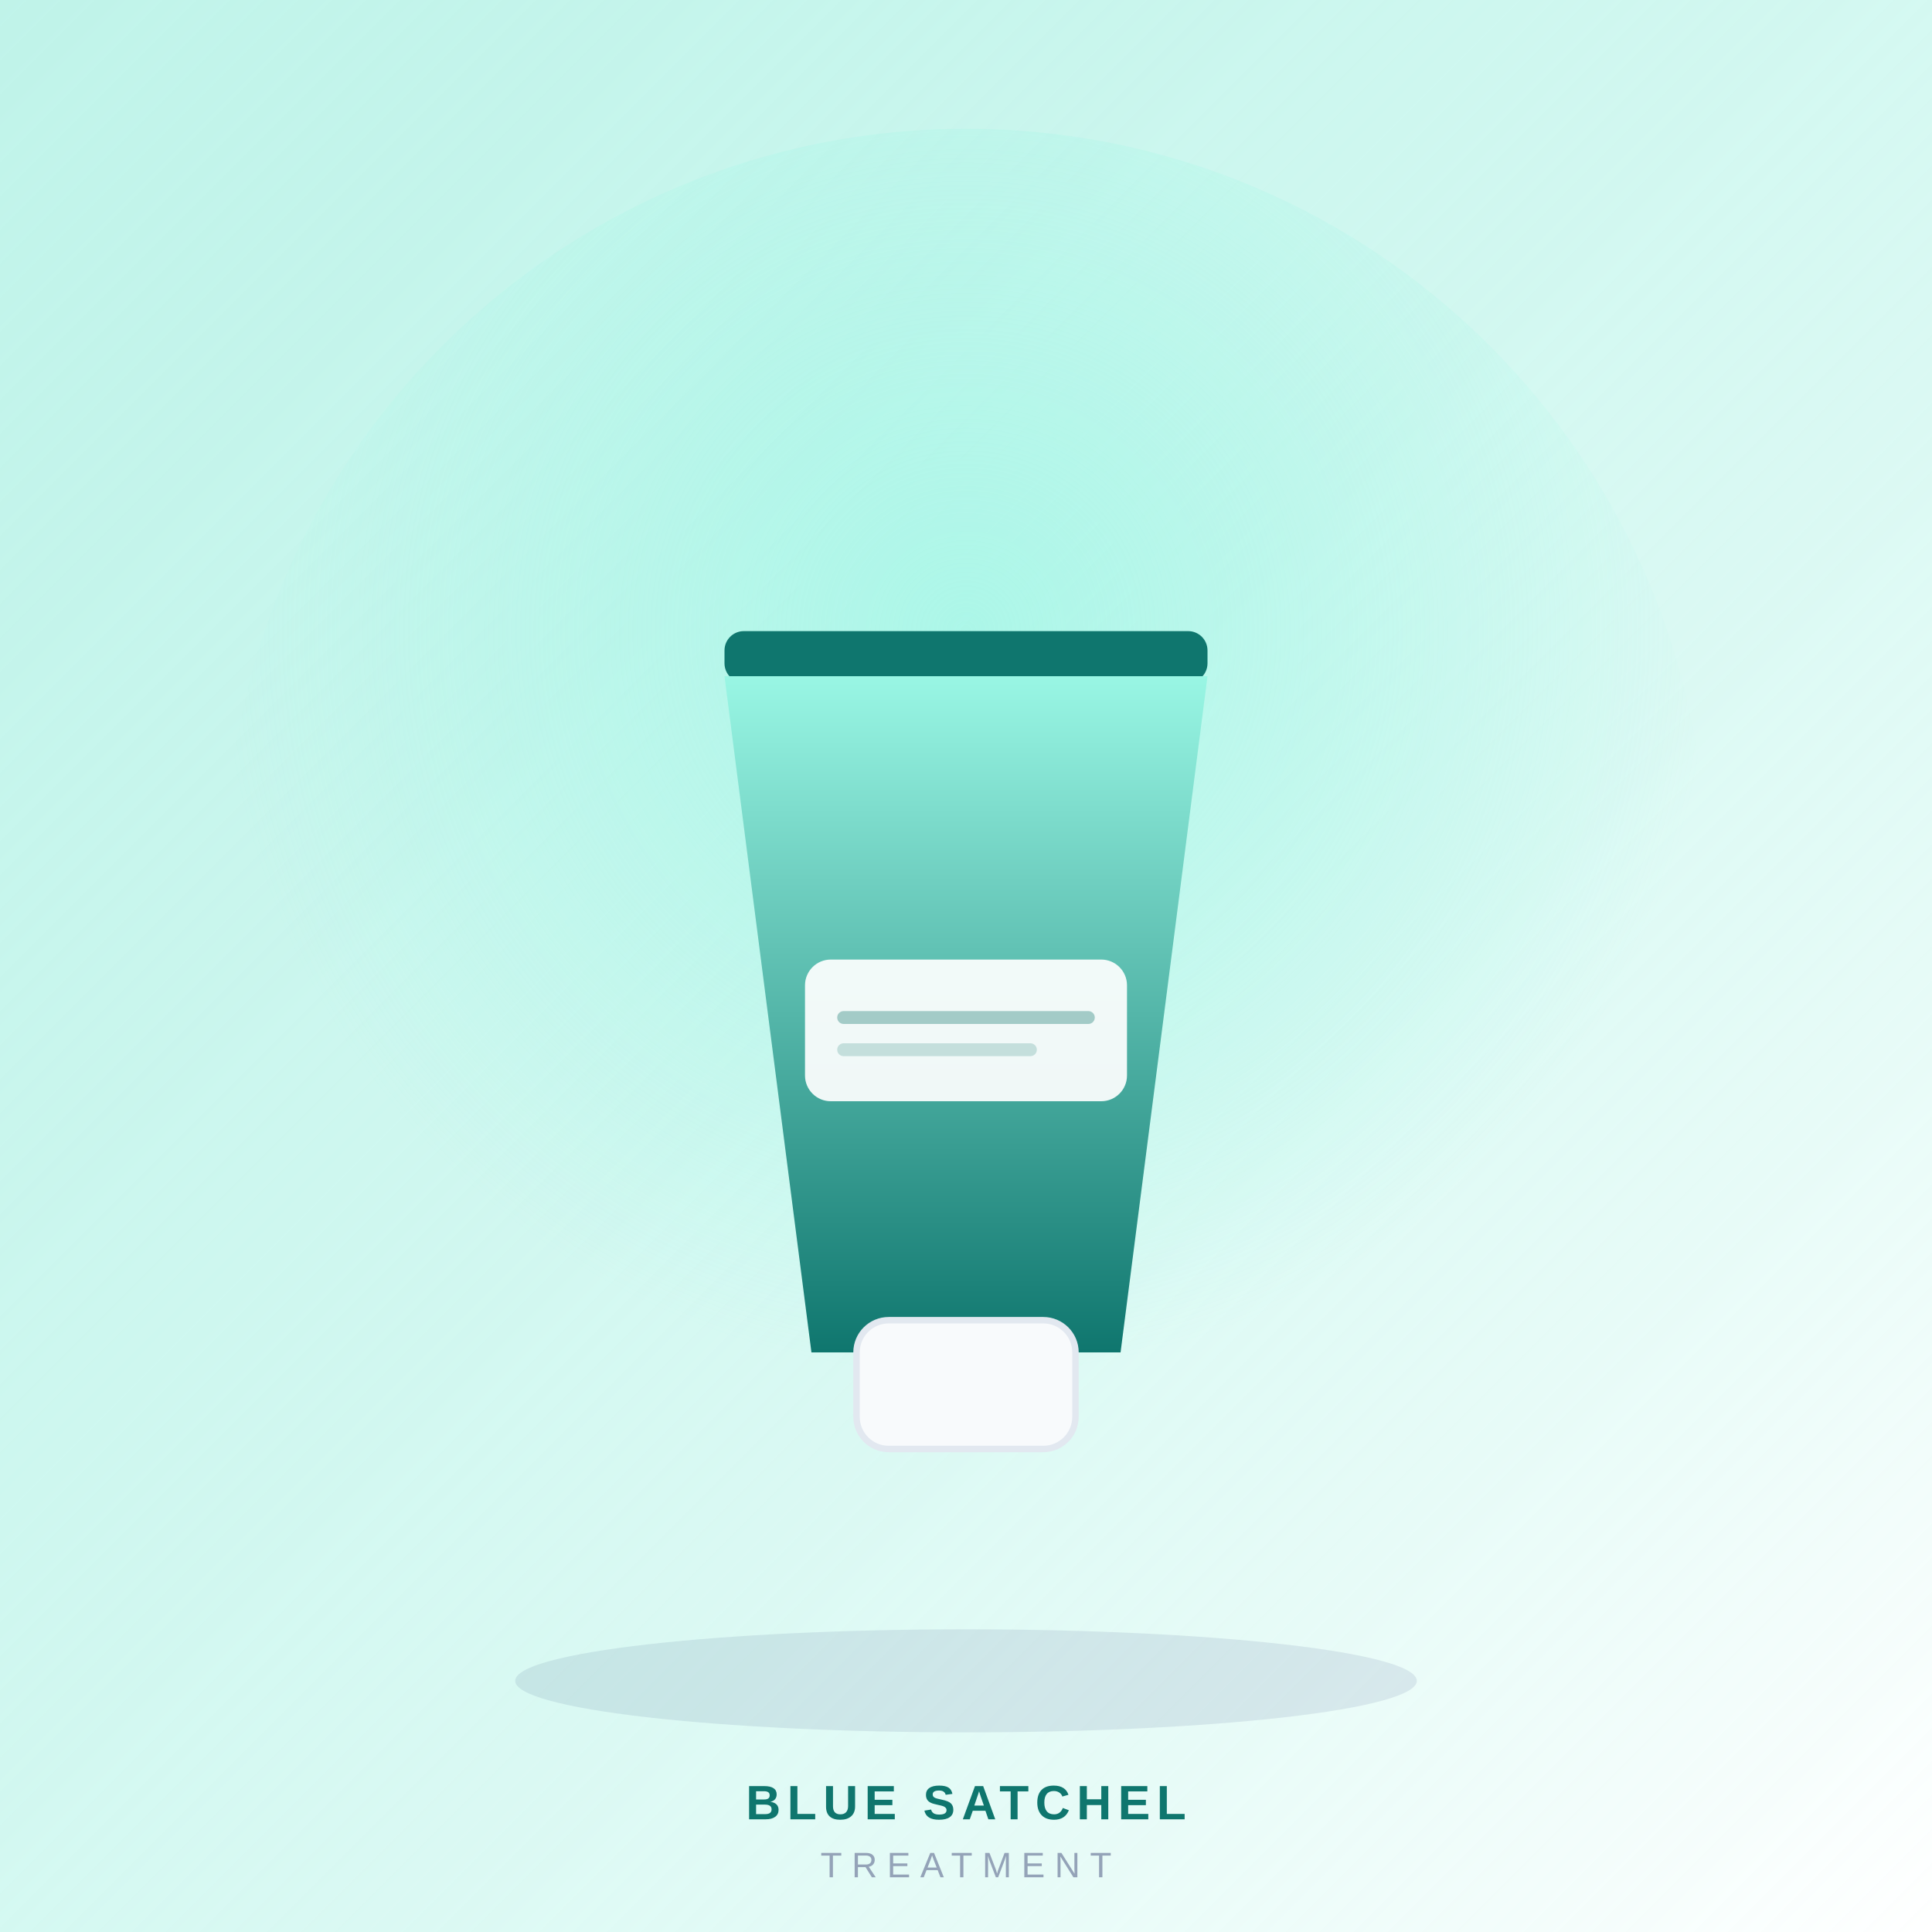
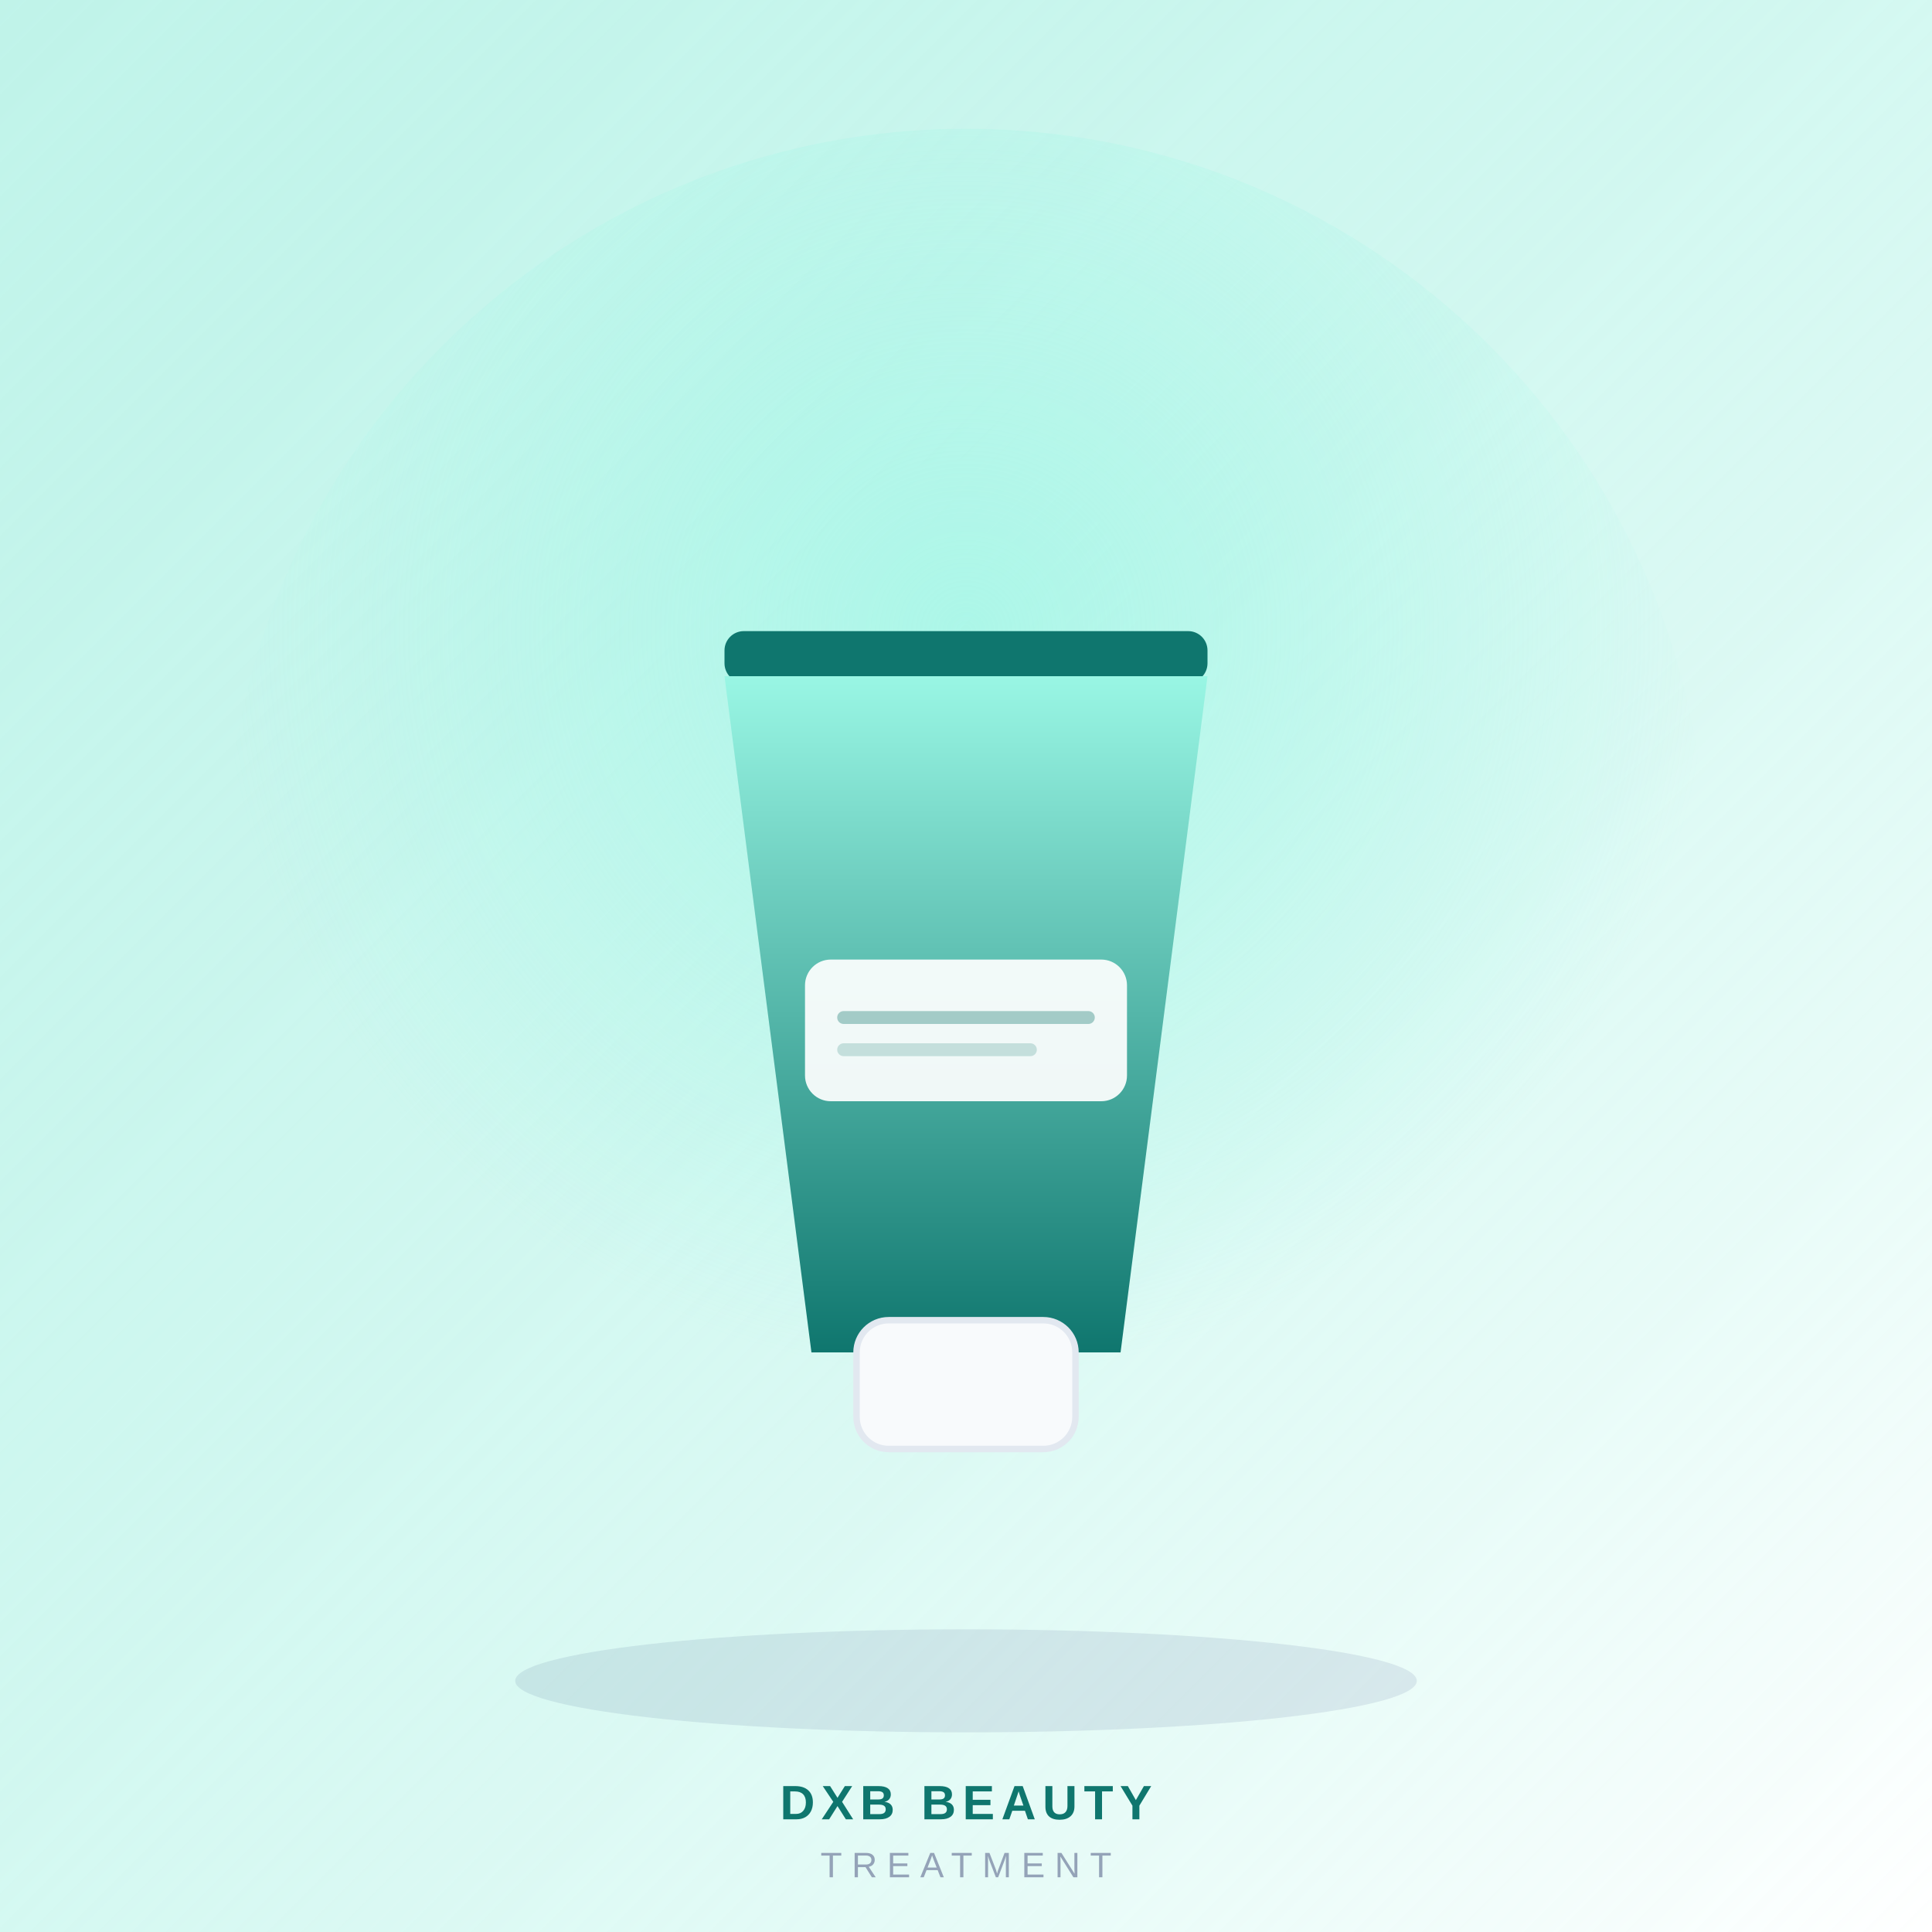
<svg xmlns="http://www.w3.org/2000/svg" width="600" height="600" viewBox="0 0 600 600">
  <defs>
    <linearGradient id="bg" x1="0" y1="0" x2="1" y2="1">
      <stop offset="0%" stop-color="#99f6e4" stop-opacity="0.55" />
      <stop offset="100%" stop-color="#ffffff" />
    </linearGradient>
    <linearGradient id="body" x1="0" y1="0" x2="0" y2="1">
      <stop offset="0%" stop-color="#99f6e4" />
      <stop offset="100%" stop-color="#0f766e" />
    </linearGradient>
    <radialGradient id="spot" cx="50%" cy="34%" r="50%">
      <stop offset="0%" stop-color="#99f6e4" stop-opacity="0.65" />
      <stop offset="100%" stop-color="#99f6e4" stop-opacity="0" />
    </radialGradient>
  </defs>
  <rect width="600" height="600" fill="url(#bg)" />
  <ellipse cx="300" cy="270" rx="230" ry="230" fill="url(#spot)" />
  <ellipse cx="300" cy="522" rx="140" ry="16" fill="#0f2064" opacity="0.09" />
  <rect x="225" y="196" width="150" height="16" rx="6" fill="#0f766e" />
  <polygon points="225,210 375,210 348,420 252,420" fill="url(#body)" />
  <rect x="250" y="298" width="100" height="44" rx="8" fill="#ffffff" opacity="0.92" />
  <rect x="260" y="314" width="80" height="4" rx="2" fill="#0f766e" opacity="0.35" />
  <rect x="260" y="324" width="62" height="4" rx="2" fill="#0f766e" opacity="0.2" />
  <rect x="266" y="410" width="68" height="40" rx="10" fill="#f8fafc" stroke="#e2e8f0" stroke-width="2" />
-   <text x="300" y="565" text-anchor="middle" font-family="Arial, sans-serif" font-size="15" font-weight="700" letter-spacing="2" fill="#0f766e">BLUE SATCHEL</text>
+   <text x="300" y="565" text-anchor="middle" font-family="Arial, sans-serif" font-size="15" font-weight="700" letter-spacing="2" fill="#0f766e">DXB BEAUTY</text>
  <text x="300" y="583" text-anchor="middle" font-family="Arial, sans-serif" font-size="11" letter-spacing="3" fill="#94a3b8">TREATMENT</text>
</svg>
